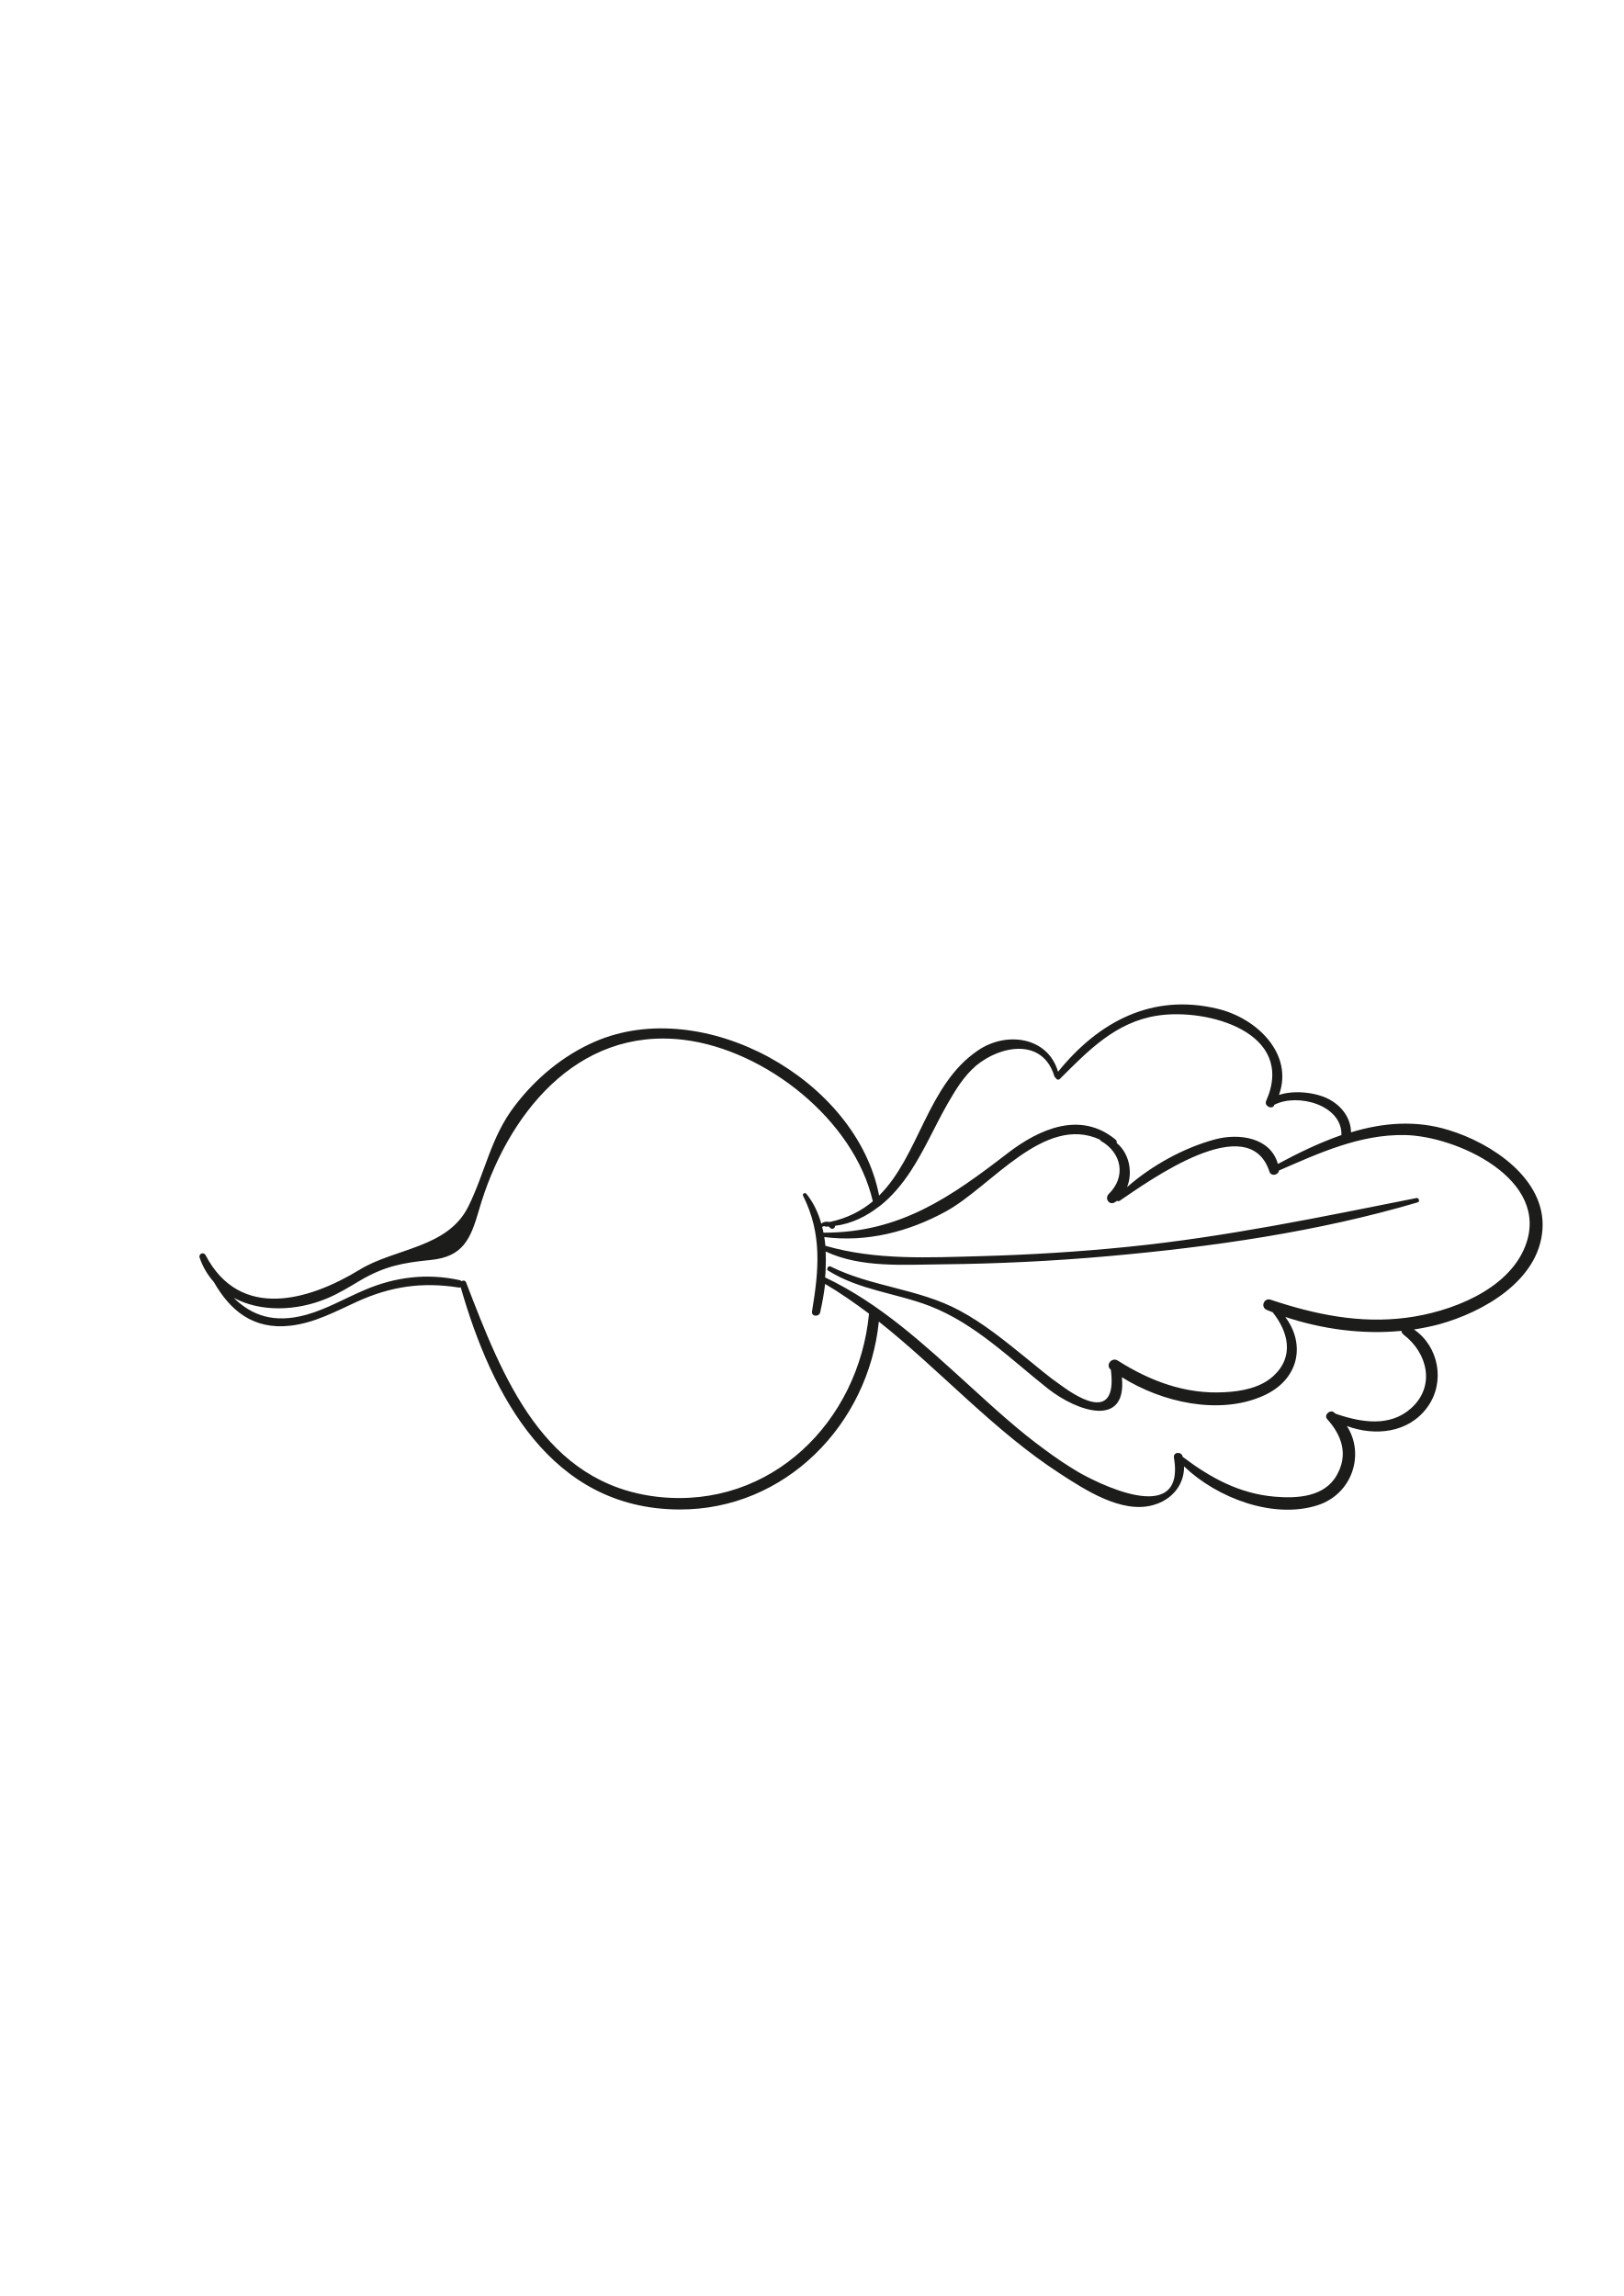
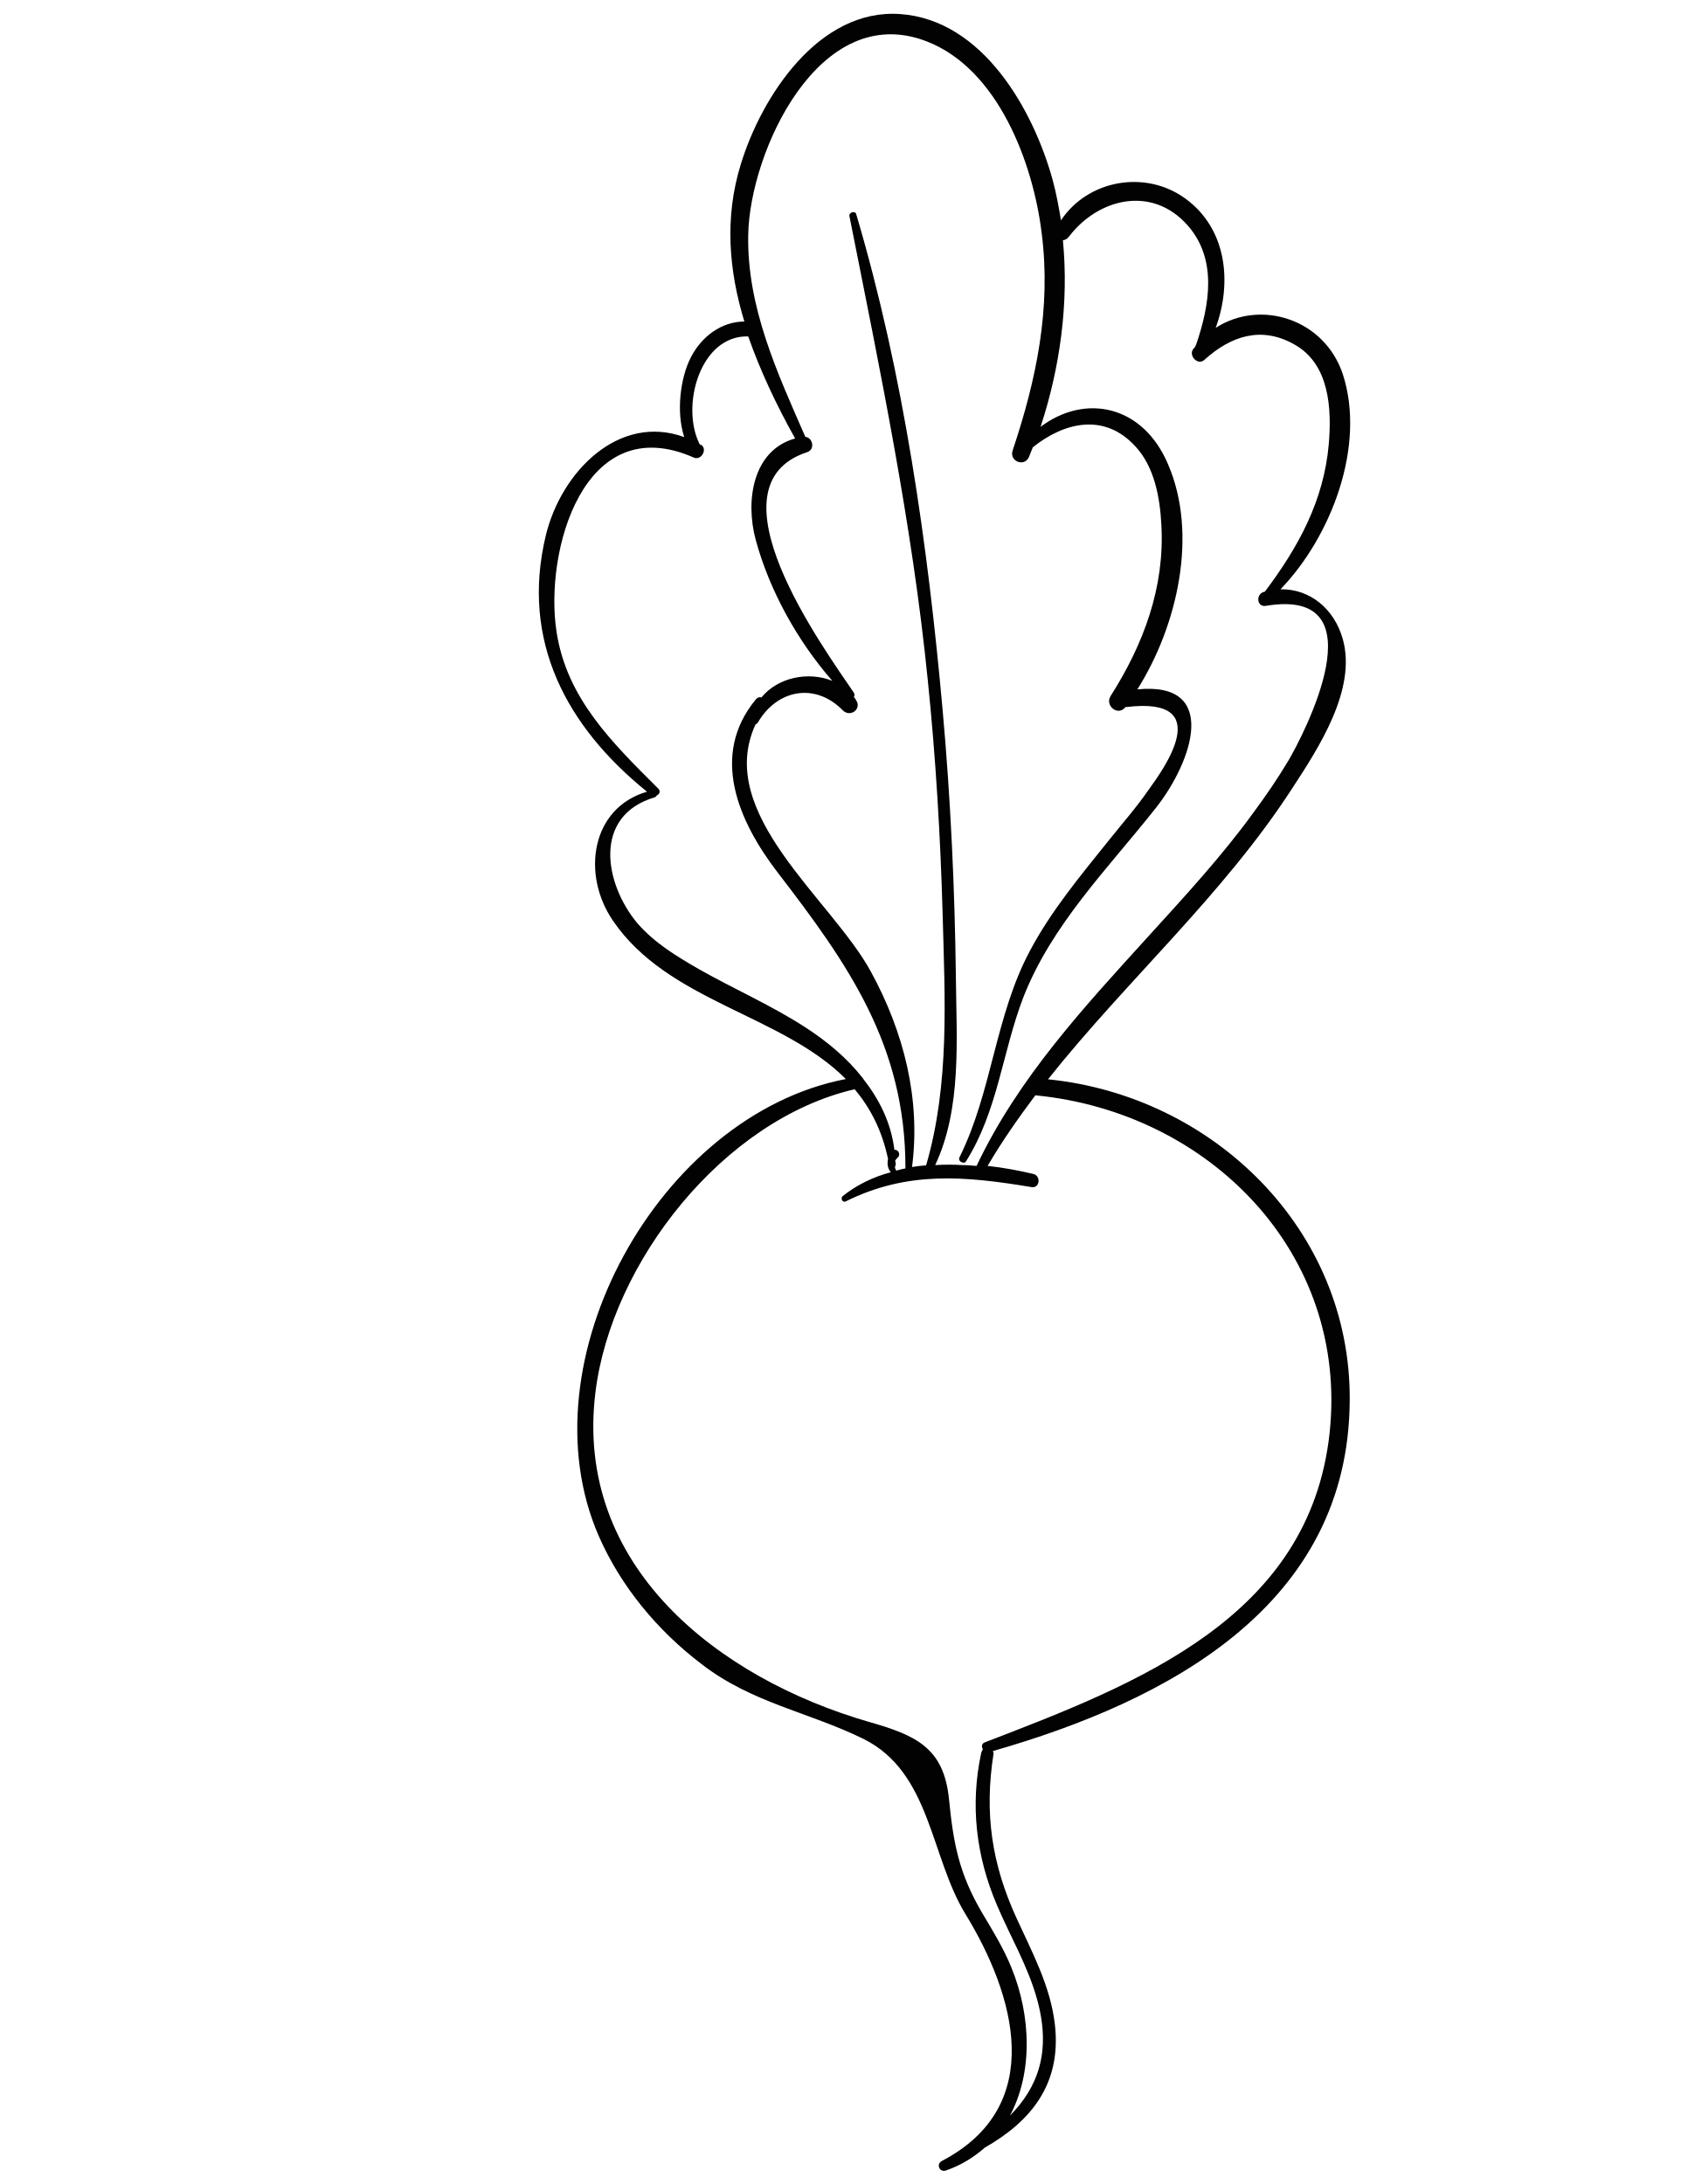
- <svg xmlns="http://www.w3.org/2000/svg" version="1.1" id="Layer_1" x="0px" y="0px" viewBox="0 0 595.3 841.9" enable-background="new 0 0 595.3 841.9" xml:space="preserve">
-   <path fill="#1C1C1B" d="M854,519.4C854,519.4,854,519.3,854,519.4C854,519.4,854,519.5,854,519.4z" />
-   <path fill="#1C1C1B" d="M776.5,527.3C777.2,527.5,777.1,527.5,776.5,527.3L776.5,527.3z" />
+ <svg xmlns="http://www.w3.org/2000/svg" version="1.1" id="Layer_1" x="0px" y="0px" viewBox="0 0 612 792" enable-background="new 0 0 612 792" xml:space="preserve">
+   <path fill="#1C1C1B" d="M829.4,488.6C829.4,488.6,829.4,488.5,829.4,488.6C829.4,488.6,829.4,488.7,829.4,488.6z" />
+   <path fill="#1C1C1B" d="M756.5,496C757.1,496.2,757,496.2,756.5,496L756.5,496z" />
  <g>
-     <path fill="#1C1C1B" d="M523.3,516c-6.9,9.5-19.2,10.7-29.5,6.9c6.6,10.2,2.1,24.8-10.6,29c-16.3,5.3-37-2.6-49.1-14.2   c0.1,6.7-4.4,12.3-11.4,14.2c-11.5,3.2-24.9-5.6-34-11.5c-24.4-15.8-43.8-37.8-66.5-55.8c-3.8,37.7-34.3,69.1-73.2,68.9   c-47-0.2-68.7-41.7-80.1-81.5c-0.2,0.1-0.5,0.2-0.8,0.1c-13.4-2.1-24.9-0.4-37.2,5.2c-7.9,3.6-15.6,7.8-24.4,8.8   c-13.8,1.6-22.2-5.7-28.1-16c-2.2-2.5-4-5.4-5.2-8.9c-0.5-1.5,1.5-2.3,2.2-0.9c12.6,24,37.9,16.6,56.4,5.3   c13.1-8,32.3-7.9,39.9-23.2c6.2-12.5,8.2-25.5,17.1-37c7.6-10,17.7-18.4,29.2-23.4c39.8-17.4,96.1,13.8,104.3,56.4   c14.8-14.7,17.6-40.6,36.2-53.2c10.5-7.2,25.7-5,29.4,7.8c14.8-18.3,34.4-28.9,58.5-23.1c14.6,3.5,27.9,16.7,22.5,31.6   c5.7-1.9,13.6-0.9,18.2,1.5c4.7,2.4,8.2,7,8.2,12.2c11.6-3.5,23.7-4.6,35.9-0.8c15.5,4.7,35.6,17.8,34.3,36.4   c-1.3,18.9-21.9,30.4-37.9,34.8c-3,0.8-6.1,1.4-9.2,1.9C527.5,493.7,530,506.8,523.3,516z M517.2,516.5c9.2-8.1,6.2-20.4-2.6-27.1   c-0.5-0.4-0.8-0.9-0.8-1.4c-14.3,1.4-29-0.6-42.6-5.1c7.6,10.1,5.1,23.3-8.5,29.1c-16,6.9-36.8,2.2-51.4-7   c1.9,18.7-16.3,12.7-27.1,4.2c-13.8-10.9-26.6-23.8-43.3-30.3c-12.5-4.8-25.8-5.8-37.3-13c-0.3-0.2-0.4-0.4-0.3-0.6   c0-0.6,0.6-1.2,1.2-0.9c15.1,7.5,32.3,8.1,47.2,16.1c9,4.8,16.9,11.3,24.8,17.7c4,3.2,7.9,6.6,12.1,9.5c4.3,3.1,21.2,15.5,18.7-5.2   c0-0.1,0-0.1,0-0.2l0,0c-2.2-1.7,0.3-4.8,2.5-3.4c11.8,7.5,24.8,12.4,39.1,11.6c6.2-0.3,13.2-1.6,17.9-5.9   c7.9-7.2,5.4-16.4-0.2-23.4c-0.8-0.3-1.5-0.6-2.2-0.9c-2.4-1-1-4.6,1.5-3.7c16.2,5.4,32.5,8.8,49.6,6.6c15.9-2,37.4-10,43.7-26.3   c9.5-24.5-25.3-40.4-44.2-40.7c-16.4-0.3-31.4,6.6-46.1,13c-0.2,1.7-2.9,2.3-3.5,0.4c-7.6-23.1-44.1,3.4-54.9,10.7   c-0.3,0.2-0.7,0.2-1,0c-0.2,0.2-0.4,0.4-0.7,0.5c-2,1.4-4-1.3-2.3-3c6.4-6.3,4.8-15-2.8-19.4c-0.2-0.1-0.4-0.3-0.4-0.5   c-20.4-9.5-40,17.3-56.5,26.3c-13.7,7.5-29,11.4-44.6,9.4c0.2,1.1,0.3,2.2,0.4,3.2c18.6,5.4,38.1,4.3,57.2,3.8   c17.9-0.5,35.8-1.6,53.6-3.4c35.8-3.6,70.7-10.9,105.9-17.9c0.9-0.2,1.4,1.4,0.4,1.6c-36.6,10.8-75.3,16.3-113.2,19.7   c-20.3,1.8-40.6,2.8-61,3c-14.1,0.1-29.8,1.4-42.8-4.7c0.1,2.1,0.1,4.2,0,6.2c0,1.1-0.1,2.2-0.2,3.3c20.2,9.6,36.3,24.6,52.7,39.5   c9,8.2,18,16.5,27.9,23.7c3.9,2.9,7.9,5.6,12.1,8.1c5.3,3.1,39.6,21.3,35.2-5.2c-0.4-2.1,2.7-2.4,3.2-0.4c0,0,0,0,0,0.1   c10.2,7.7,20.8,13.5,33.7,14.6c8.1,0.7,18.3,0.2,22.8-7.9c4.2-7.4,2-14.4-3.5-20.5c-1.4-1.5,1-3.7,2.5-2.5c0.2,0.2,0.4,0.4,0.6,0.5   c0.1,0,0.2,0,0.3,0.1C499.1,521.6,509.5,523.3,517.2,516.5z M491.8,416.2c0.3-11-16-15.5-24.6-11.1c-0.1,0.1-0.1,0.2-0.1,0.3   c-1,1.6-3.7,0-2.9-1.7c11.1-25.2-21.6-34.1-39.8-31.3c-15.3,2.3-25.4,12.8-35.8,23.2c-0.6,0.6-1.3,0.2-1.6-0.4   c-0.1-0.1-0.3-0.2-0.4-0.4c-4.2-14.3-19.7-11.6-28.8-4c-4.6,4-7.5,8.9-10.5,14.1c-4.6,8.1-8.3,16.7-13.4,24.5   c-3.2,4.9-6.9,9.3-11.3,12.8c-0.1,0.1-0.1,0.1-0.2,0.1c-4.7,3.7-10.1,6.4-16.3,7.2c0.2,0.8-1,1.5-1.7,0.8c-0.2-0.3-0.5-0.4-0.7-0.6   c-0.3,0-0.5,0.1-0.8,0.1c-0.3,0-0.5-0.1-0.6-0.2c-0.3,0-0.6,0.1-0.9,0.3c0.2,0.7,0.4,1.4,0.5,2.1c0.1,0,0.1,0,0.2,0   c27.9,0,46.4-13,67.4-29.2c11.6-8.9,26.6-15.5,39.4-5c0.5,0.4,0.6,0.9,0.5,1.3c4.6,3.8,6,10.7,3.8,16.2c9.1-8,20.8-14.4,32.2-17.5   c8.9-2.4,20.4-0.7,23.1,9C476.1,422.7,483.8,419,491.8,416.2z M241.5,548.9c41.2,4.4,73.3-27.6,77.1-67.2   c-5.2-3.9-10.5-7.6-16.1-10.9c-0.4,3.6-1.1,7.2-1.8,10.4c-0.4,1.8-3.3,1.6-3-0.3c2.5-15.2,3.8-28.3-3.3-42.5   c-0.3-0.7,0.7-1.2,1.2-0.7c2.6,3.2,4.4,7,5.5,11c0.8-0.7,1.9-0.9,3-0.6c6.6-1.4,11.7-4.1,15.9-7.6c-6.9-29.9-39.4-55.5-69.2-59.2   c-39.7-4.9-65.3,28.1-75.2,62.4c-3.1,10.8-5.9,17.1-17.6,18.3c-10.3,1-17,2.3-25.9,7.5c-4.2,2.5-8.2,5-12.7,6.8   c-10.8,4.4-23.8,4.9-33.7-0.4c6.5,6.4,14.7,9.5,26.6,6.2c7.5-2.1,14.3-6.1,21.4-9.1c11.2-4.8,22.9-6.2,34.8-3.6   c0.3,0.1,0.5,0.2,0.8,0.4c0.5-0.4,1.3-0.3,1.6,0.5C184.2,504.8,199.2,544.3,241.5,548.9z" />
+     <path fill="#020202" d="M429.8,72c15.1,11,17,30.5,11,46.9c16.2-10.5,39.4-3.3,46.1,16.8c8.4,25.9-4.1,58.8-22.6,78   c10.6-0.2,19.5,7,22.6,18.1c5.1,18.3-8.9,39.6-18.3,54c-25.1,38.8-60,69.6-88.6,105.6c59.9,6,109.8,54.5,109.4,116.3   C489.1,582.4,423.2,616.9,360,635c0.2,0.3,0.3,0.8,0.2,1.3c-3.3,21.3-0.6,39.6,8.3,59.1c5.7,12.5,12.4,24.8,14,38.8   c2.5,21.9-9.1,35.3-25.4,44.6c-4,3.5-8.6,6.4-14.1,8.3c-2.4,0.8-3.7-2.4-1.4-3.5c38.1-20,26.4-60.2,8.4-89.6   c-12.7-20.8-12.5-51.3-36.9-63.4c-19.9-9.8-40.5-13-58.8-27.2c-15.9-12.1-29.2-28.1-37.2-46.4c-27.6-63.2,21.9-152.7,89.6-165.7   c-23.4-23.5-64.5-28-84.5-57.5c-11.4-16.7-7.9-40.8,12.4-46.7c-29.1-23.5-45.9-54.6-36.7-92.9c5.6-23.2,26.5-44.3,50.2-35.7   c-3-9.1-1.4-21.6,2.4-28.9c3.8-7.5,11.1-13,19.4-13c-5.6-18.4-7.3-37.6-1.3-57c7.5-24.6,28.3-56.6,57.8-54.5   c30,2.1,48.3,34.8,55.3,60.2c1.3,4.8,2.2,9.7,3,14.6C394.4,65.3,415.2,61.4,429.8,72z M430.6,81.7c-12.9-14.6-32.4-9.8-43,4.1   c-0.6,0.8-1.4,1.3-2.2,1.3c2.2,22.7-1,46.1-8.1,67.7c16-12.1,37-8.1,46.2,13.5c11,25.4,3.5,58.5-11.1,81.7c29.7-3,20.2,25.9,6.7,43   c-17.3,21.9-37.8,42.3-48.1,68.8c-7.6,19.9-9.2,41-20.7,59.3c-0.3,0.5-0.6,0.6-1,0.5c-1,0-1.9-1-1.4-1.9c11.9-24,12.9-51.3,25.6-75   c7.6-14.3,18-26.8,28.1-39.4c5.1-6.4,10.5-12.5,15.1-19.2c4.9-6.8,24.6-33.7-8.3-29.7c-0.2,0-0.2,0-0.3,0l0,0   c-2.7,3.5-7.6-0.5-5.4-4c11.9-18.7,19.7-39.4,18.4-62.1c-0.5-9.8-2.5-21-9.4-28.4c-11.4-12.5-26.1-8.6-37.2,0.3   c-0.5,1.3-1,2.4-1.4,3.5c-1.6,3.8-7.3,1.6-5.9-2.4c8.6-25.7,14-51.6,10.5-78.8C374.6,59.1,361.9,25,336,15   C297-0.1,271.8,55.2,271.3,85.2c-0.5,26.1,10.5,49.9,20.7,73.2c2.7,0.3,3.7,4.6,0.6,5.6c-36.7,12.1,5.4,70.1,17,87.2   c0.3,0.5,0.3,1.1,0,1.6c0.3,0.3,0.6,0.6,0.8,1.1c2.2,3.2-2.1,6.4-4.8,3.7c-10-10.2-23.8-7.6-30.8,4.4c-0.2,0.3-0.5,0.6-0.8,0.6   c-15.1,32.4,27.5,63.5,41.8,89.8c11.9,21.8,18.1,46.1,14.9,70.8c1.7-0.3,3.5-0.5,5.1-0.6c8.6-29.5,6.8-60.5,6-90.9   c-0.8-28.4-2.5-56.9-5.4-85.1c-5.7-56.9-17.3-112.3-28.4-168.2c-0.3-1.4,2.2-2.2,2.5-0.6c17.2,58.1,25.9,119.6,31.3,179.8   c2.9,32.2,4.4,64.5,4.8,96.9c0.2,22.4,2.2,47.3-7.5,68c3.3-0.2,6.7-0.2,9.8,0c1.7,0,3.5,0.2,5.2,0.3c15.2-32.1,39.1-57.7,62.7-83.7   c13-14.3,26.2-28.6,37.6-44.3c4.6-6.2,8.9-12.5,12.9-19.2c4.9-8.4,33.8-62.9-8.3-55.9c-3.3,0.6-3.8-4.3-0.6-5.1c0,0,0,0,0.2,0   c12.2-16.2,21.4-33,23.2-53.5c1.1-12.9,0.3-29.1-12.5-36.2c-11.8-6.7-22.9-3.2-32.6,5.6c-2.4,2.2-5.9-1.6-4-4   c0.3-0.3,0.6-0.6,0.8-1c0-0.2,0-0.3,0.2-0.5C438.7,110.4,441.4,93.9,430.6,81.7z M271.3,122c-17.5-0.5-24.6,25.4-17.6,39.1   c0.2,0.2,0.3,0.2,0.5,0.2c2.5,1.6,0,5.9-2.7,4.6c-40-17.6-54.2,34.3-49.7,63.2c3.7,24.3,20.3,40.3,36.9,56.9c1,1,0.3,2.1-0.6,2.5   c-0.2,0.2-0.3,0.5-0.6,0.6c-22.7,6.7-18.4,31.3-6.4,45.7c6.4,7.3,14.1,11.9,22.4,16.7c12.9,7.3,26.5,13.2,38.9,21.3   c7.8,5.1,14.8,11,20.3,18c0.2,0.2,0.2,0.2,0.2,0.3c5.9,7.5,10.2,16,11.4,25.9c1.3-0.3,2.4,1.6,1.3,2.7c-0.5,0.3-0.6,0.8-1,1.1   c0,0.5,0.2,0.8,0.2,1.3c0,0.5-0.2,0.8-0.3,1c0,0.5,0.2,1,0.5,1.4c1.1-0.3,2.2-0.6,3.3-0.8c0-0.2,0-0.2,0-0.3   c0-44.3-20.7-73.7-46.4-107.1c-14.1-18.4-24.6-42.3-7.9-62.6c0.6-0.8,1.4-1,2.1-0.8c6-7.3,17-9.5,25.7-6   c-12.7-14.5-22.9-33-27.8-51.2c-3.8-14.1-1.1-32.4,14.3-36.7C281.6,147,275.8,134.8,271.3,122z M482.1,519.7   c7-65.4-43.8-116.4-106.7-122.5c-6.2,8.3-12.1,16.7-17.3,25.6c5.7,0.6,11.4,1.7,16.5,2.9c2.9,0.6,2.5,5.2-0.5,4.8   c-24.1-4-45-6-67.5,5.2c-1.1,0.5-1.9-1.1-1.1-1.9c5.1-4.1,11.1-7,17.5-8.7c-1.1-1.3-1.4-3-1-4.8c-2.2-10.5-6.5-18.6-12.1-25.3   c-47.5,11-88.2,62.6-94,109.9c-7.8,63.1,44.6,103.7,99.1,119.5c17.2,4.9,27.2,9.4,29.1,28c1.6,16.4,3.7,27,11.9,41.1   c4,6.7,7.9,13,10.8,20.2c7,17.2,7.8,37.8-0.6,53.5c10.2-10.3,15.1-23.4,9.8-42.3c-3.3-11.9-9.7-22.7-14.5-34   c-7.6-17.8-9.8-36.4-5.7-55.3c0.2-0.5,0.3-0.8,0.6-1.3c-0.6-0.8-0.5-2.1,0.8-2.5C412.1,610.7,474.8,586.8,482.1,519.7z" />
  </g>
</svg>
